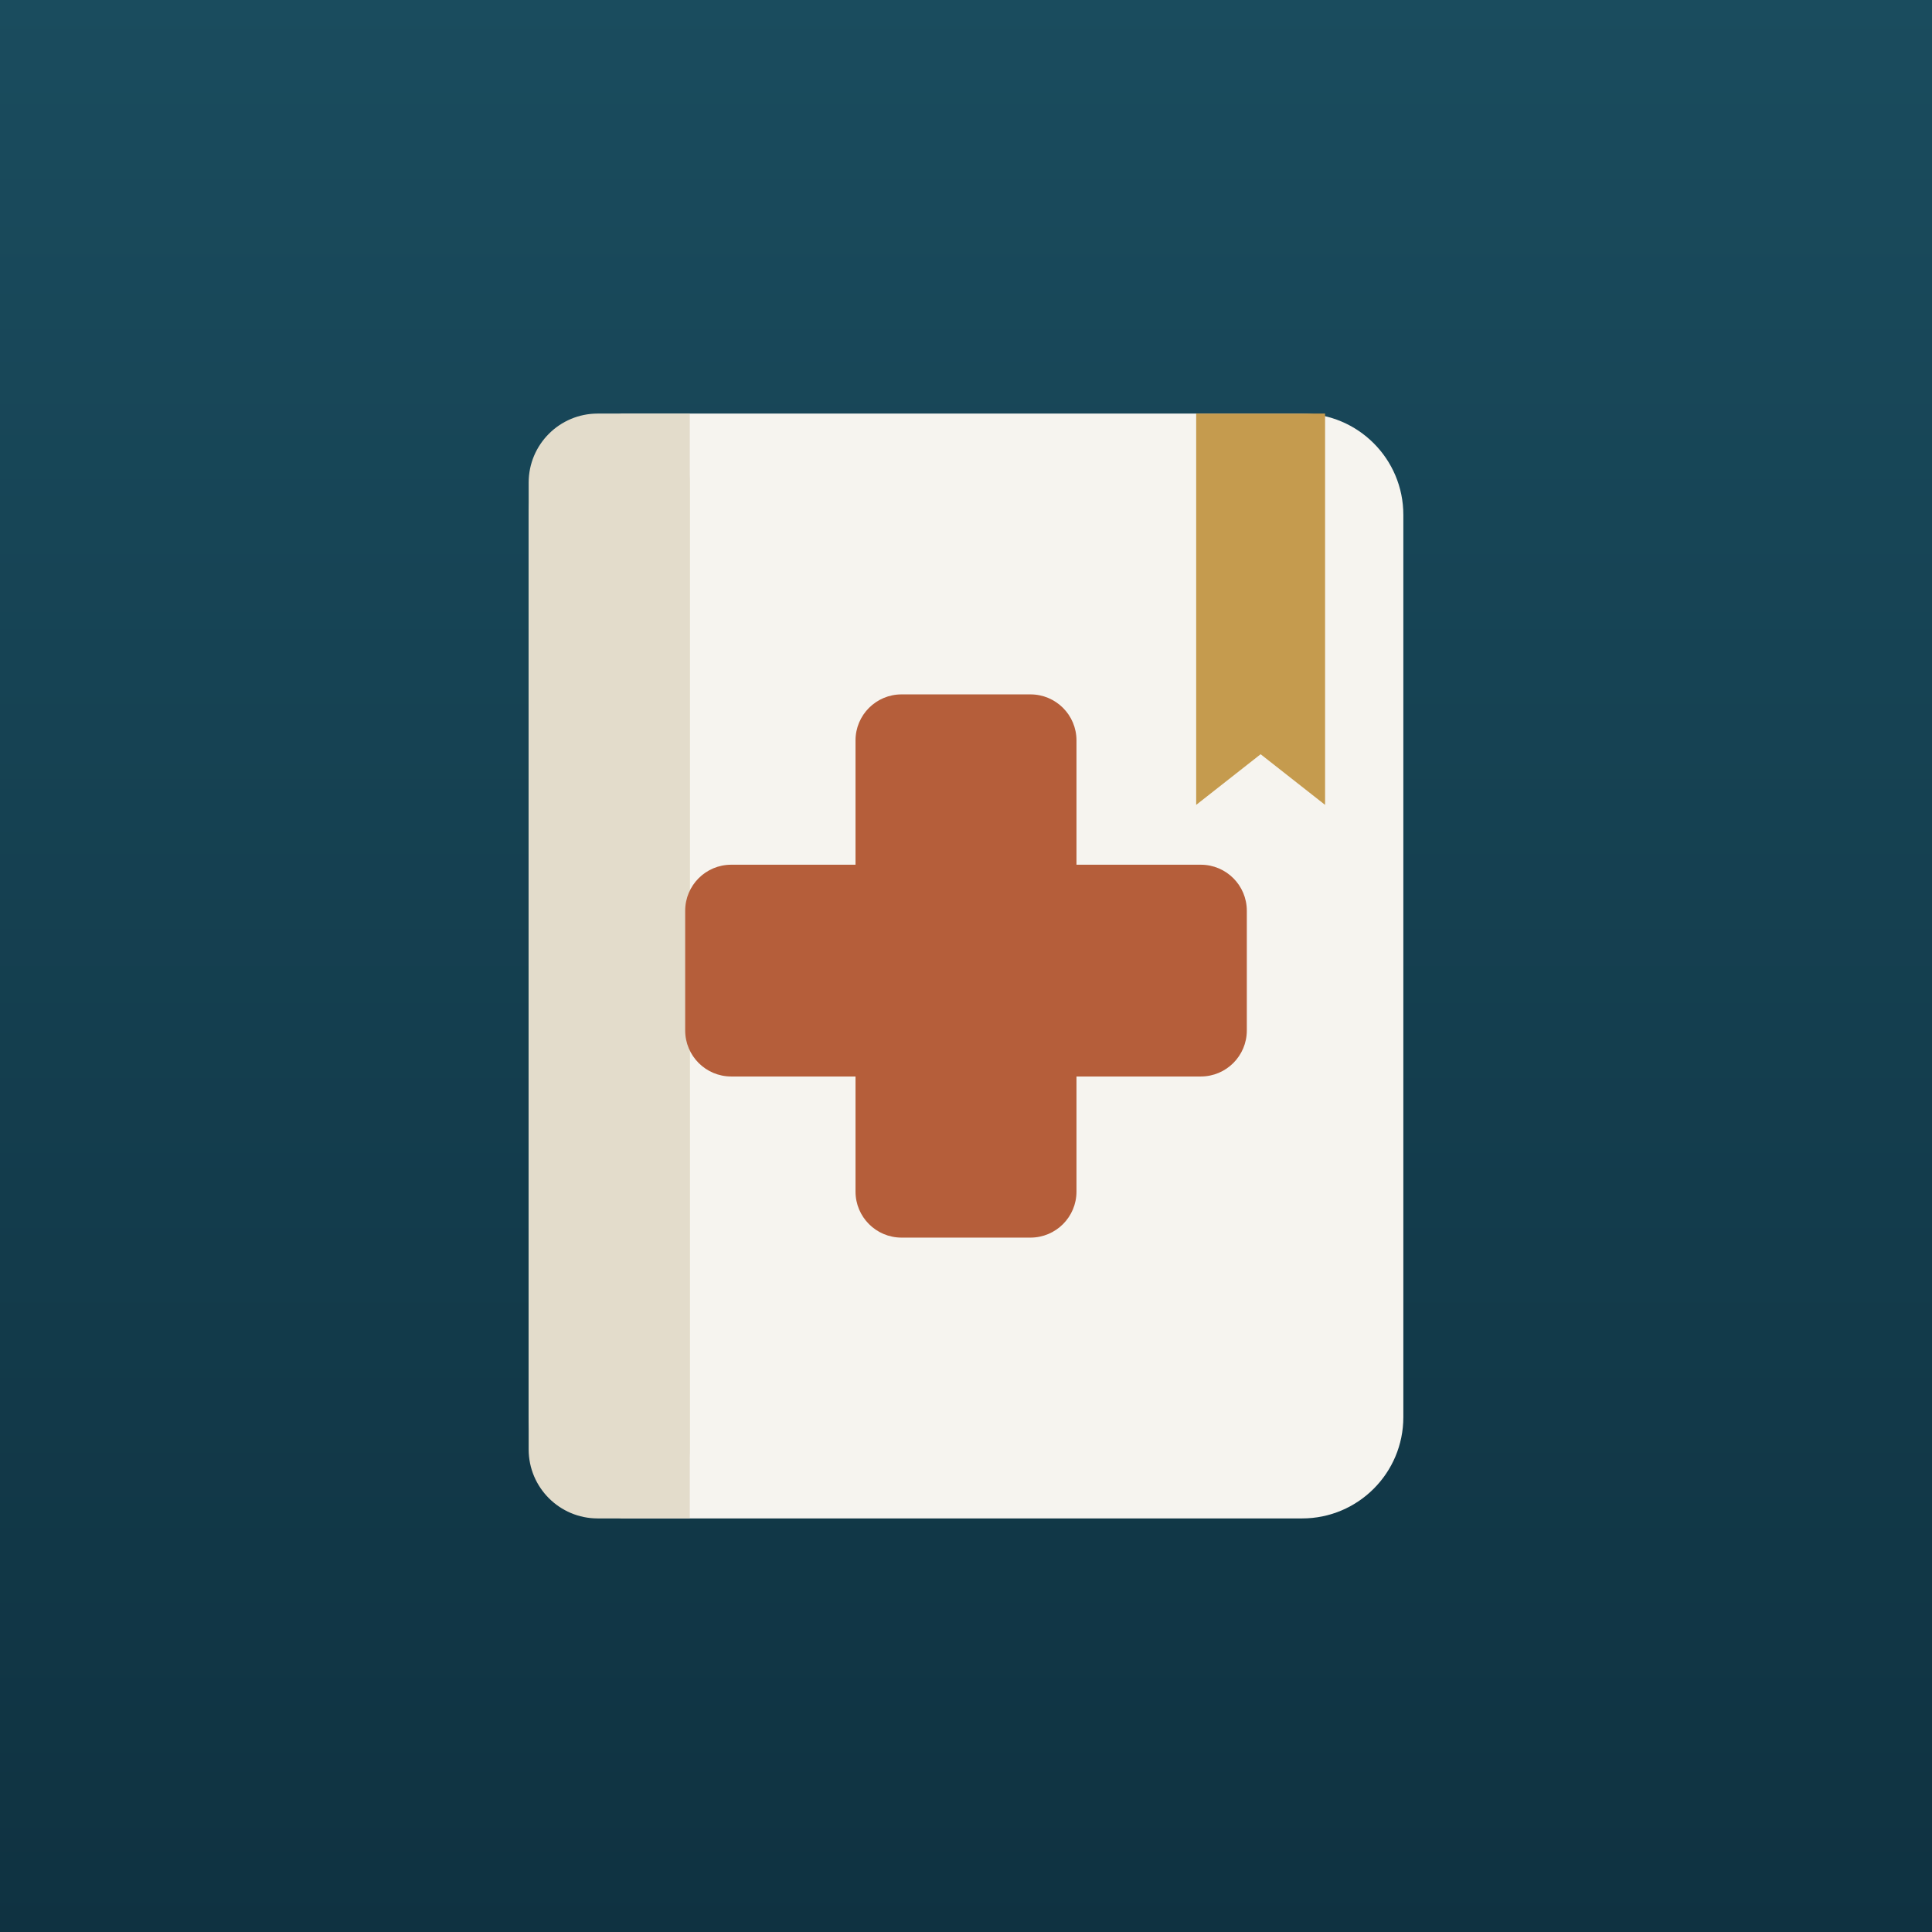
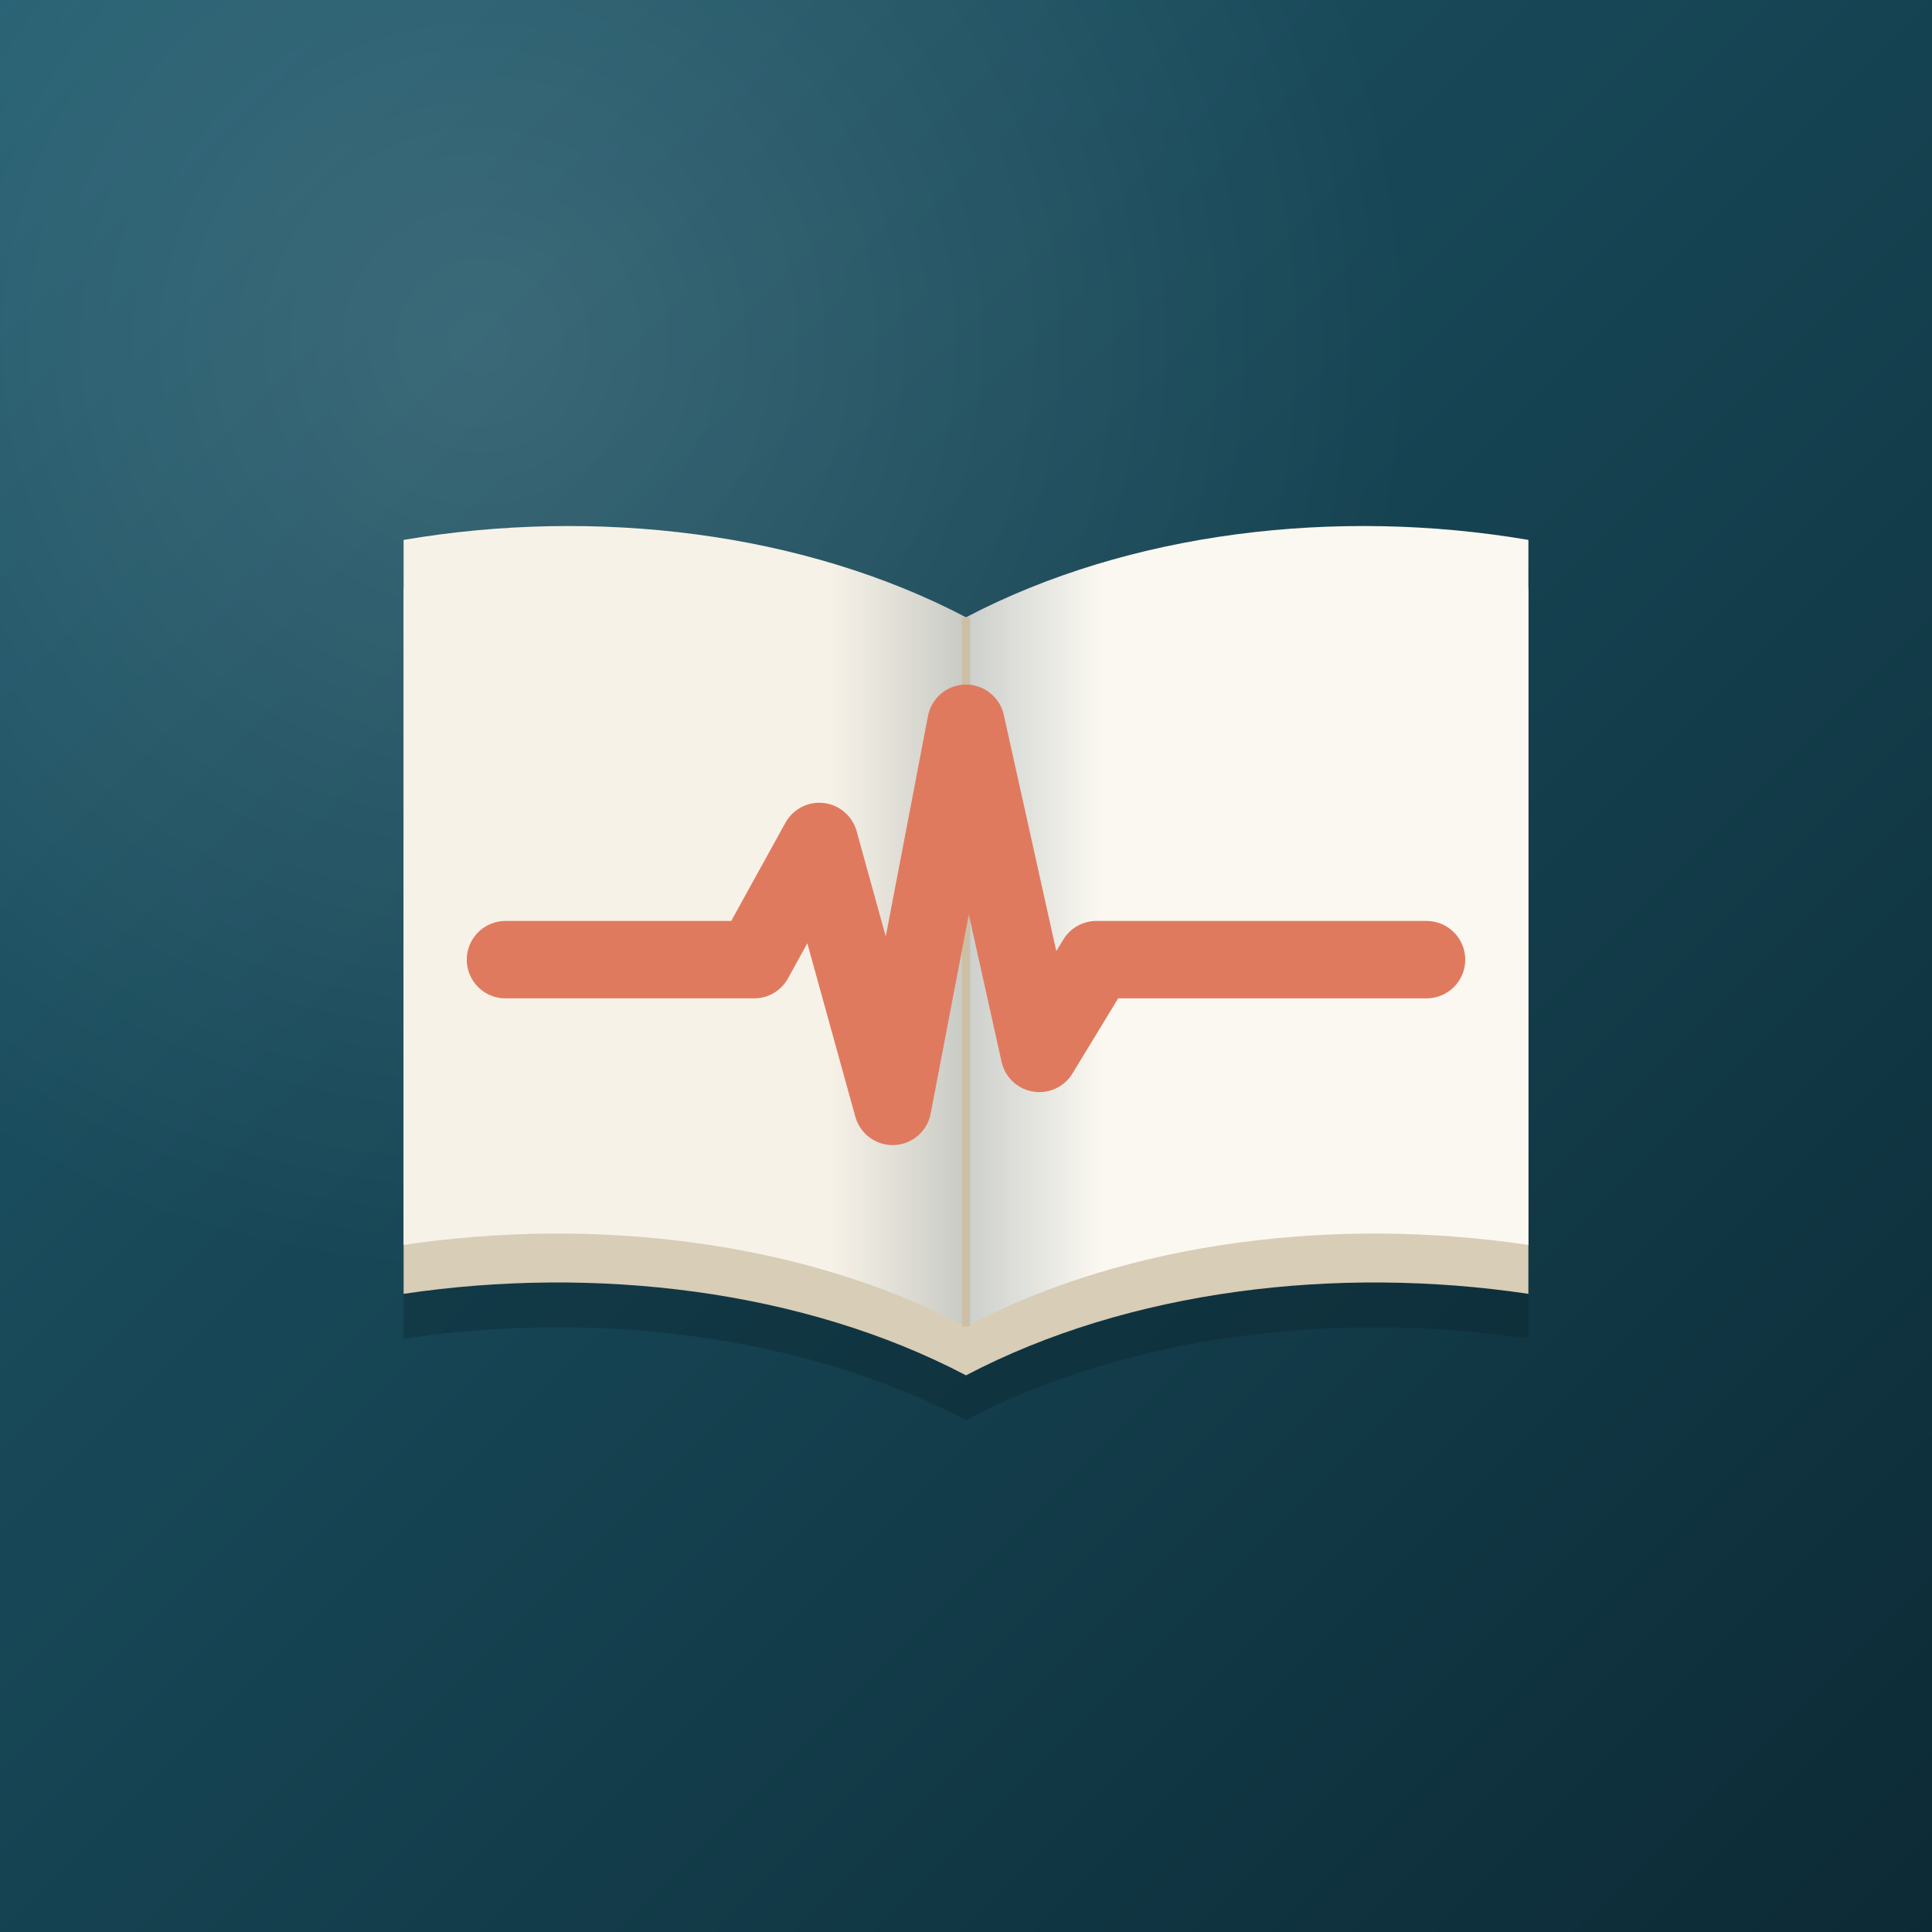
<svg xmlns="http://www.w3.org/2000/svg" viewBox="0 0 1024 1024">
  <defs>
-     <linearGradient id="g" x1="0" y1="0" x2="0" y2="1">
-       <stop offset="0" stop-color="#1A4C5E" />
-       <stop offset="1" stop-color="#0F3241" />
+     <linearGradient id="bg" x1="0" y1="0" x2="1" y2="1">
+       <stop offset="0" stop-color="#1F5B6E" />
+       <stop offset="1" stop-color="#0C2A35" />
+     </linearGradient>
+     <radialGradient id="hl" cx=".25" cy=".18" r=".8">
+       <stop offset="0" stop-color="#fff" stop-opacity=".14" />
+       <stop offset=".6" stop-color="#fff" stop-opacity="0" />
+     </radialGradient>
+     <linearGradient id="spL" x1="1" y1="0" x2="0" y2="0">
+       <stop offset="0" stop-color="#0C2A35" stop-opacity=".2" />
+       <stop offset=".24" stop-color="#0C2A35" stop-opacity="0" />
+     </linearGradient>
+     <linearGradient id="spR" x1="0" y1="0" x2="1" y2="0">
+       <stop offset="0" stop-color="#0C2A35" stop-opacity=".2" />
+       <stop offset=".24" stop-color="#0C2A35" stop-opacity="0" />
    </linearGradient>
  </defs>
-   <rect width="1024" height="1024" fill="url(#g)" />
-   <g transform="translate(512 512) scale(1.22) translate(-512 -512)">
-     <g transform="translate(512 512)">
-       <rect x="-190" y="-240" width="380" height="480" rx="44" fill="#F6F4EF" />
-       <rect x="-190" y="-240" width="70" height="480" rx="30" fill="#E3DCCB" />
-       <rect x="-150" y="-240" width="30" height="480" fill="#E3DCCB" />
-       <path d="M100 -240h56v170l-28-22-28 22z" fill="#C59B4E" />
-       <rect x="-48" y="-118" width="96" height="236" rx="20" fill="#B55E3A" />
-       <rect x="-122" y="-44" width="244" height="92" rx="20" fill="#B55E3A" />
-     </g>
+   <rect width="1024" height="1024" fill="url(#bg)" />
+   <rect width="1024" height="1024" fill="url(#hl)" />
+   <g transform="translate(512 500) scale(1.08) translate(-512 -512)">
+     <path d="M512 376 C432 334 330 322 236 338 L236 684 C330 670 432 682 512 724 C592 682 694 670 788 684 L788 338 C694 322 592 334 512 376 Z" fill="#0A222B" opacity=".35" transform="translate(0 22)" />
+     <path d="M512 376 C432 334 330 322 236 338 L236 684 C330 670 432 682 512 724 C592 682 694 670 788 684 L788 338 C694 322 592 334 512 376 Z" fill="#D8CDB6" />
+     <path d="M512 352 C432 310 330 298 236 314 L236 660 C330 646 432 658 512 700 Z" fill="#F7F2E8" />
+     <path d="M512 352 C592 310 694 298 788 314 L788 660 C694 646 592 658 512 700 Z" fill="#FBF8F1" />
+     <path d="M512 352 C432 310 330 298 236 314 L236 660 C330 646 432 658 512 700 Z" fill="url(#spL)" />
+     <path d="M512 352 C592 310 694 298 788 314 L788 660 C694 646 592 658 512 700 Z" fill="url(#spR)" />
+     <path d="M512 352 V700" stroke="#CDBFA4" stroke-width="4" />
+     <path d="M286 520 H408 L440 462 L476 592 L512 404 L548 566 L576 520 H738" fill="none" stroke="#E07A5F" stroke-width="38" stroke-linecap="round" stroke-linejoin="round" />
  </g>
</svg>
